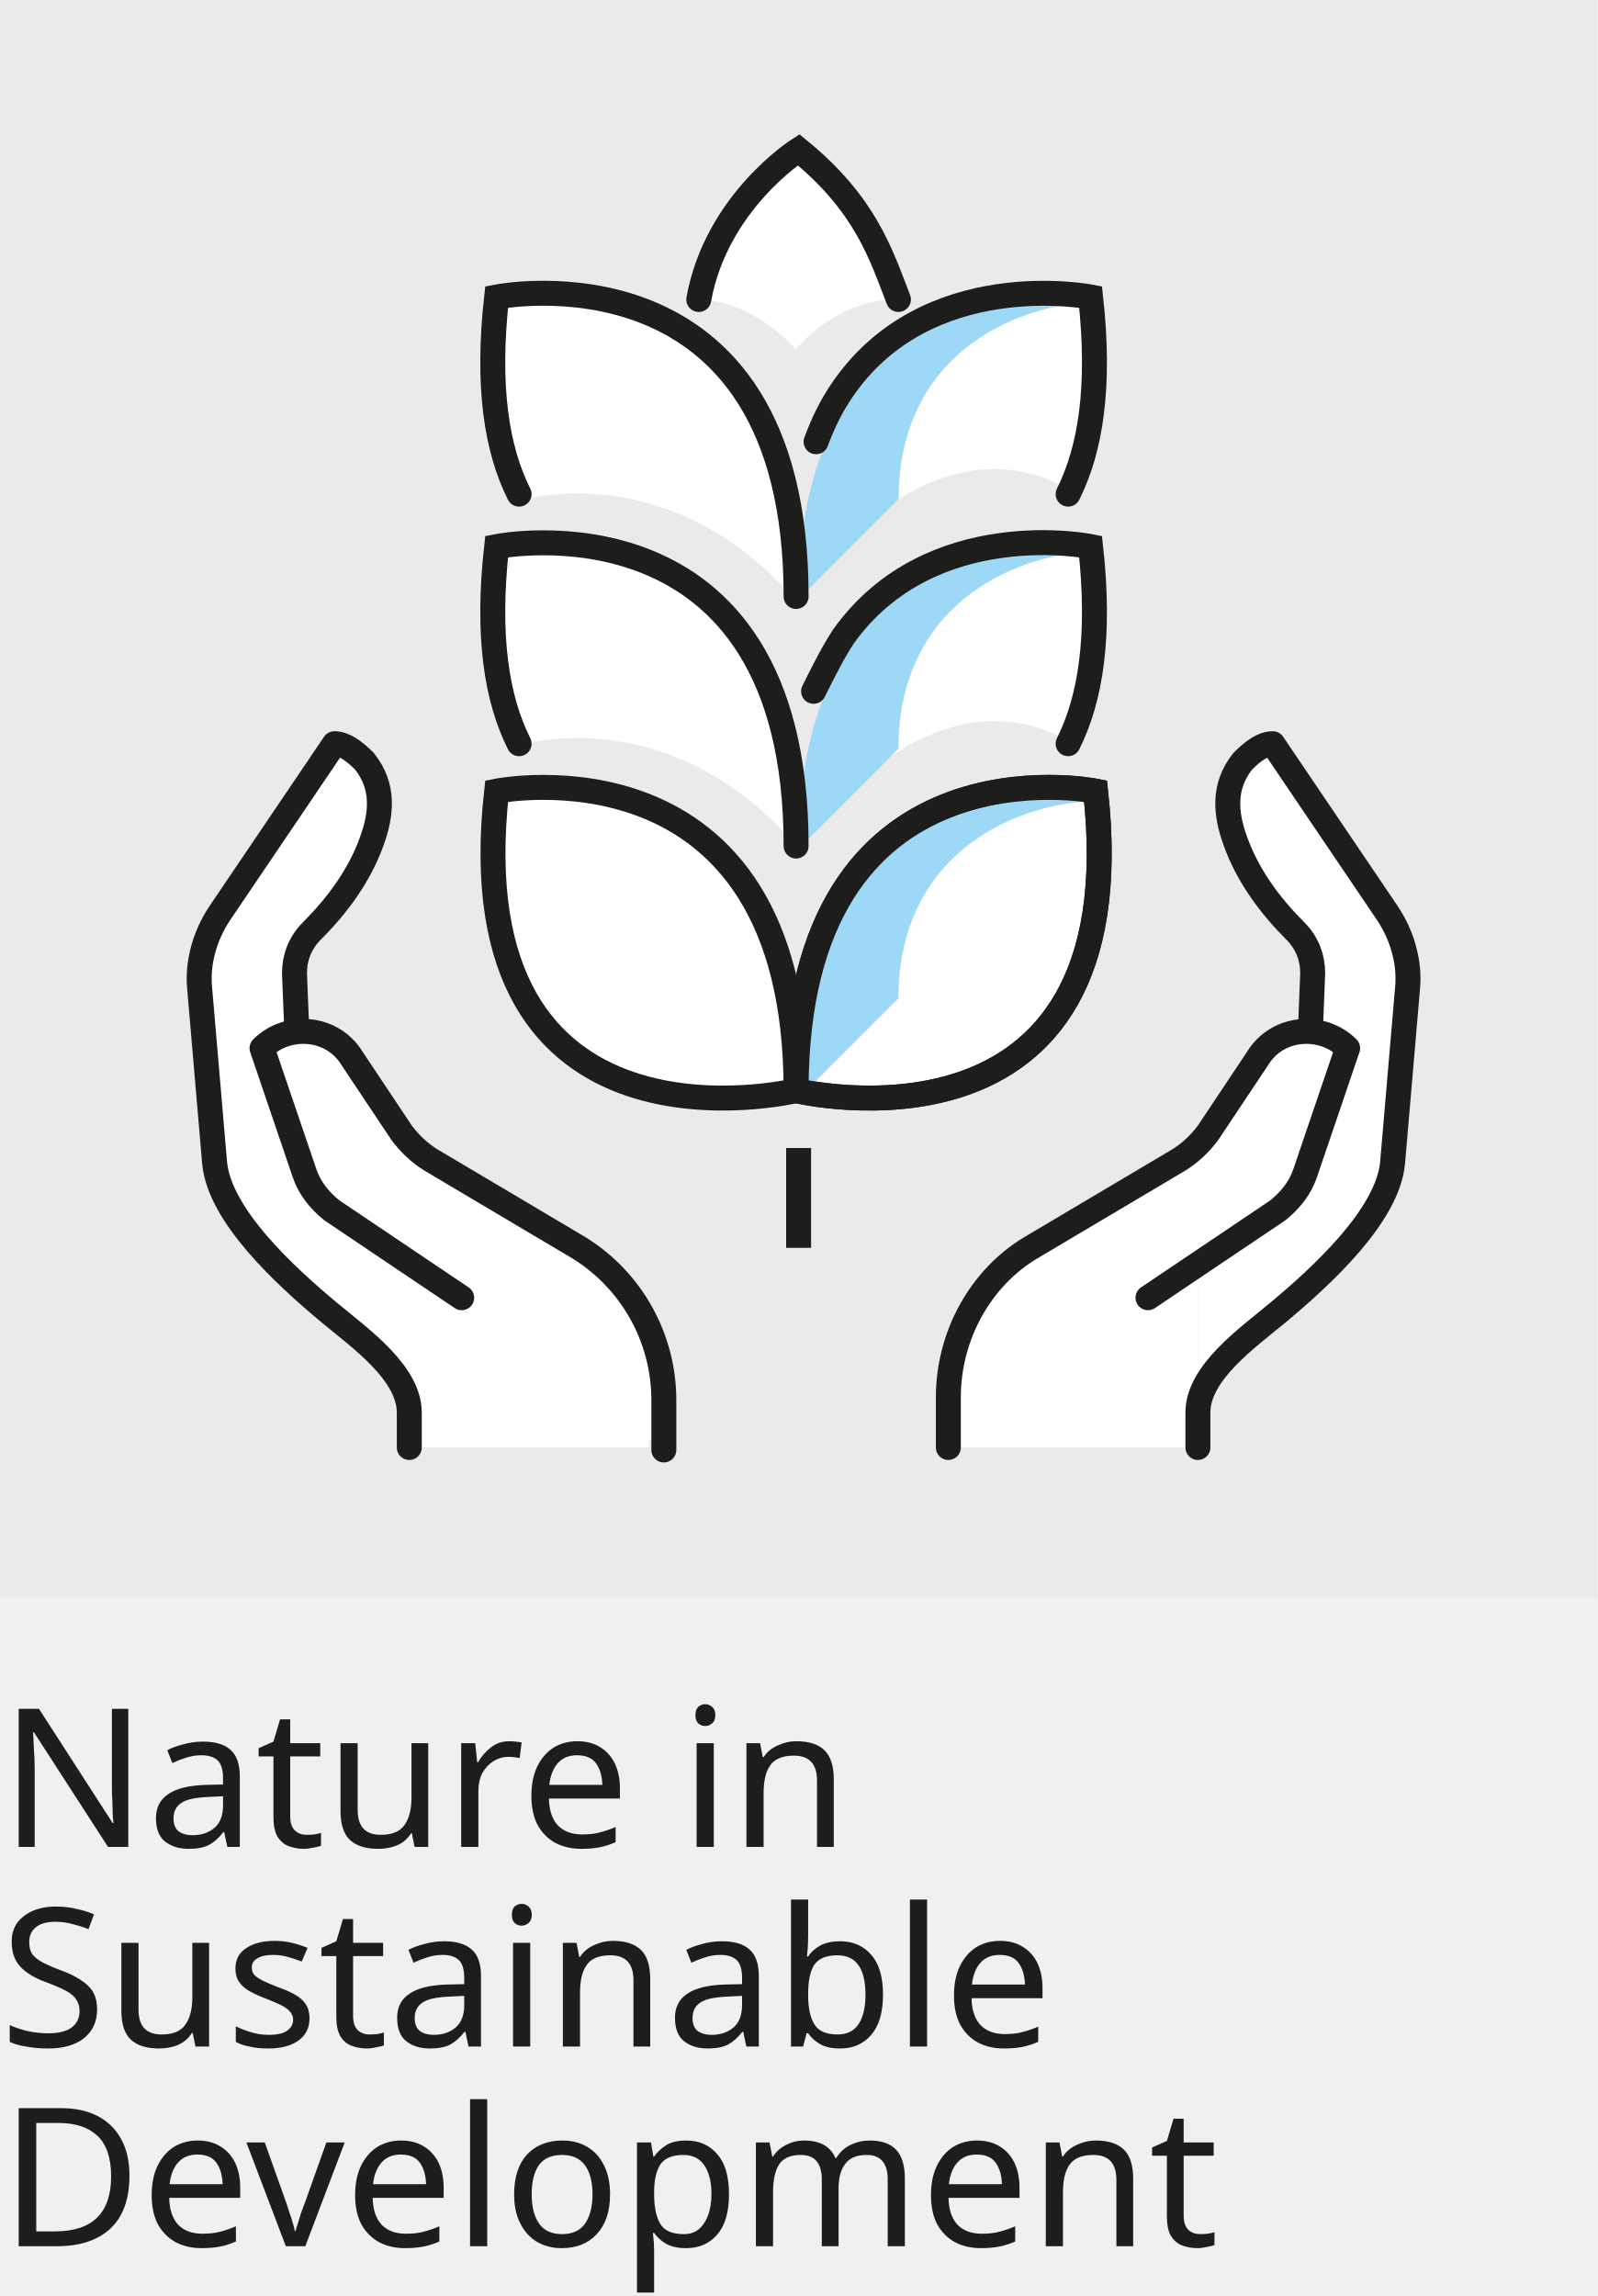
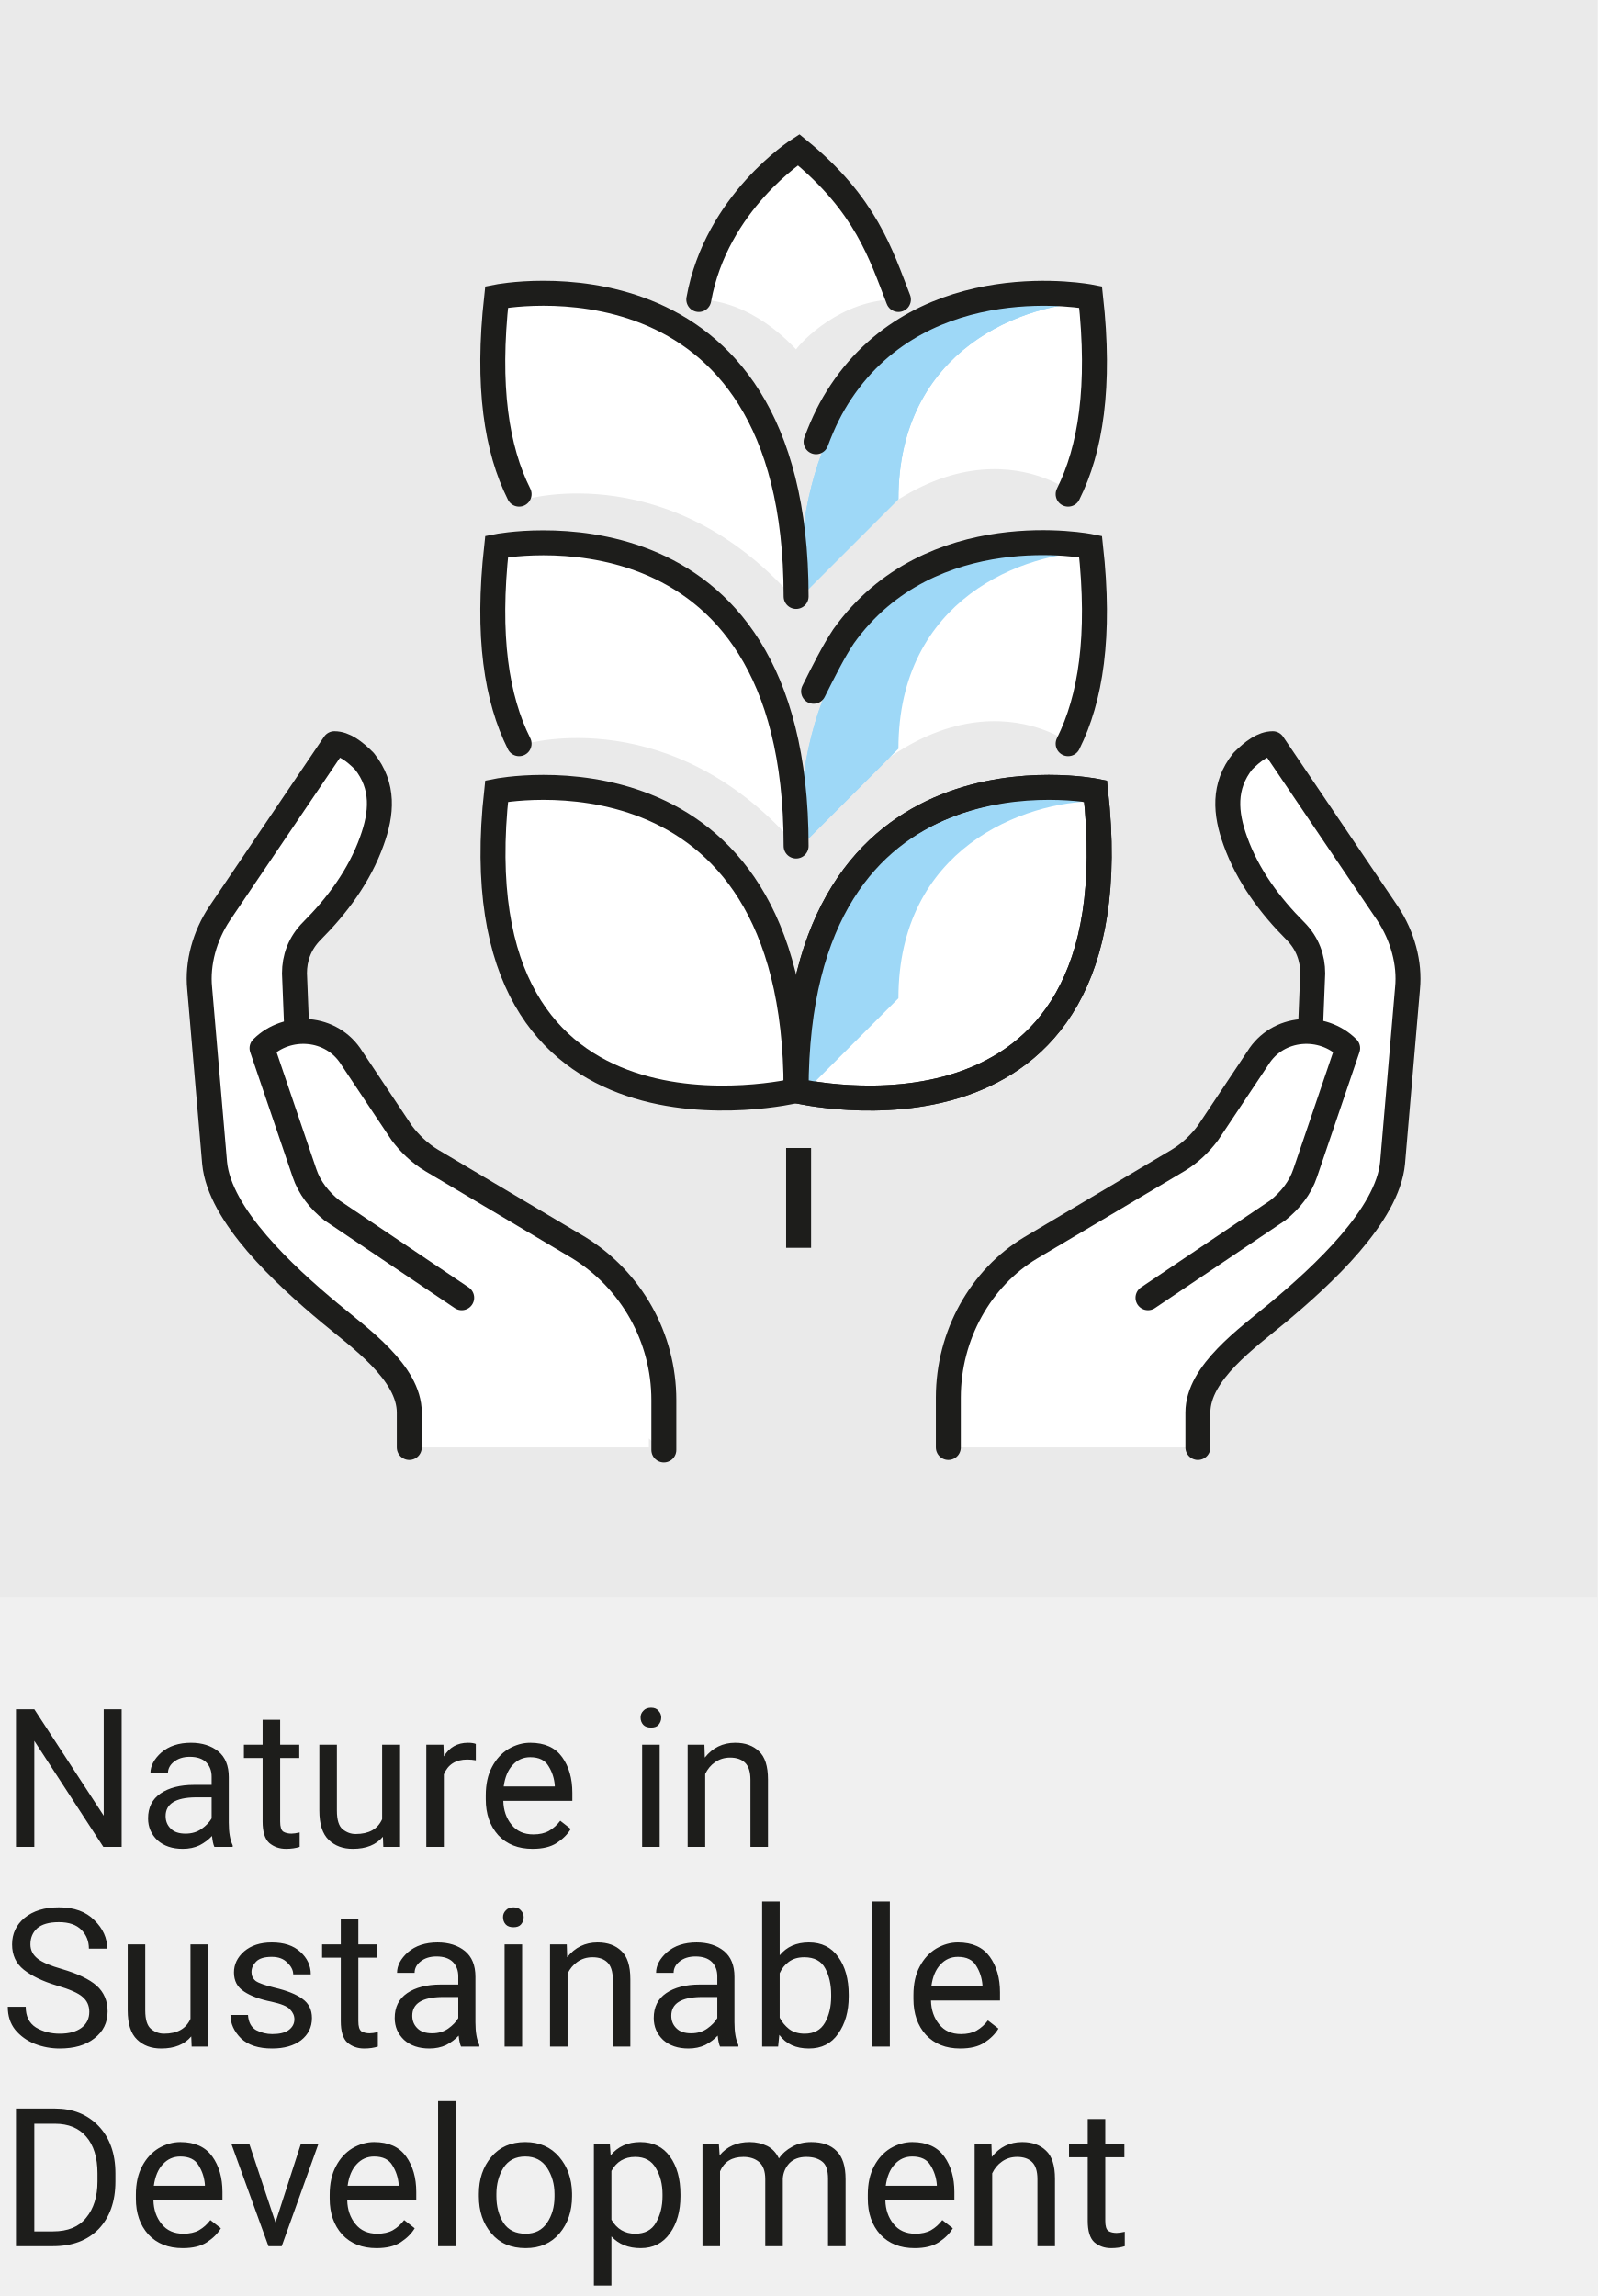
<svg xmlns="http://www.w3.org/2000/svg" version="1.1" id="Layer_1" x="0px" y="0px" viewBox="0 0 64 92" style="enable-background:new 0 0 64 92;" xml:space="preserve">
  <style type="text/css">
	.st0{fill:#EAEAEA;}
	.st1{fill:#FFFFFF;}
	.st2{fill:#1D1D1B;}
- 	.st3{font-family:'Roboto-Bold';}
+ 	.st3{font-family:'Roboto', sans-serif;}
	.st4{font-size:7.75px;}
	.st5{fill:#9ED8F7;}
	.st6{fill:#FFFFFF;stroke:#1D1D1B;stroke-miterlimit:10;}
	.st7{fill:#8BBBD5;}
	.st8{fill:#FFFFFF;stroke:#1D1D1B;stroke-linecap:round;stroke-linejoin:round;stroke-miterlimit:10;}
	.st9{fill:none;stroke:#1D1D1B;stroke-linecap:round;stroke-miterlimit:10;}
	.st10{fill:none;stroke:#1D1D1B;stroke-miterlimit:10;}
</style>
  <g>
    <rect y="0" class="st0" width="64" height="64" />
  </g>
  <path class="st1" d="M42.9,19.7c0.9-1.8,1.3-4.3,0.9-7.9c0,0-6.4-1.3-9.9,3.6c-0.4,0.6-2.4,9.2-1.9,8.5C38,15.9,42.9,19.7,42.9,19.7  z" />
  <text transform="matrix(1 0 0 1 -2.441406e-04 74.0044)" class="st2 st3 st4">Nature in  </text>
  <text transform="matrix(1 0 0 1 -2.441406e-04 82.0044)" class="st2 st3 st4">Sustainable </text>
  <text transform="matrix(1 0 0 1 -2.441406e-04 90.0044)" class="st2 st3 st4">Development</text>
  <path class="st5" d="M32,34l4-4c0-6,5-7.9,8-7.9C44,22.1,32,20,32,34z" />
  <path class="st5" d="M32,44l4-4c0-6,5-7.9,8-7.9C44,32.1,32,30,32,44z" />
  <path class="st5" d="M32,24l4-4c0-6,5-7.9,8-7.9C44,12.1,32,10,32,24z" />
  <path class="st1" d="M35.9,12c-2.2,0-3.8,1.7-4,2c-0.2-0.2-1.8-2-4-2c0-1.9,3.5-5.5,4-6C32.4,6.5,35.9,10.1,35.9,12z" />
  <path class="st1" d="M42.9,29.8c0.9-1.8,1.3-4.3,0.9-7.9c0,0-6.4-1.3-9.9,3.6c-0.4,0.6-2.4,9.2-1.9,8.5C38,26,42.9,29.8,42.9,29.8z" />
  <path class="st1" d="M21.1,20c-0.9-1.8-1.3-4.3-0.9-7.9c0,0,6.4-1.3,9.9,3.6c0.4,0.6,2.4,9.2,1.9,8.5C27,18.3,21.1,20,21.1,20z" />
  <path class="st1" d="M21.1,29.8c-0.9-1.8-1.3-4.3-0.9-7.9c0,0,6.4-1.3,9.9,3.6c0.4,0.6,2.4,9.2,1.9,8.5C27,28.1,21.1,29.8,21.1,29.8  z" />
  <path class="st6" d="M31.9,43.7c0,0,13.7,3.3,12-12C43.9,31.7,31.9,29.3,31.9,43.7z" />
  <path class="st1" d="M43.5,50H48v8H38v-2.5C38,52.5,40.5,50,43.5,50z" />
  <path class="st1" d="M20.5,50H16v8h10v-2.5C26,52.5,23.5,50,20.5,50z" />
  <path class="st7" d="M36.3,12c-0.7-1.8-1.3-3.8-4-6" />
  <g>
    <path class="st8" d="M48,48.3c2.5-1.4,4.2-3.9,4.5-6.8l0.1-2.5c0-0.6-0.2-1.2-0.7-1.7l0,0c-1-1-1.9-2.2-2.4-3.6   c-0.4-1.1-0.5-2.2,0.3-3.2c0.4-0.4,0.8-0.7,1.2-0.7l0,0l4.6,6.8c0.6,0.9,0.9,2,0.8,3l-0.6,7c-0.2,2.1-2.8,4.5-4.6,6   c-1.2,1-3.2,2.4-3.2,4V58" />
    <path class="st8" d="M46,52l5.2-3.5c0.5-0.4,0.9-0.9,1.1-1.5l1.7-5l0,0c-1-1-2.8-0.9-3.6,0.4l-2,3c-0.3,0.4-0.7,0.8-1.2,1.1   L41.3,50c-2,1.2-3.3,3.5-3.3,6l0,0v2" />
  </g>
  <g>
    <path class="st8" d="M16.4,48.3c-2.5-1.4-4.2-3.9-4.5-6.8L11.8,39c0-0.6,0.2-1.2,0.7-1.7l0,0c1-1,1.9-2.2,2.4-3.6   c0.4-1.1,0.5-2.2-0.3-3.2c-0.4-0.4-0.8-0.7-1.2-0.7l0,0l-4.6,6.8c-0.6,0.9-0.9,2-0.8,3l0.6,7c0.2,2.1,2.8,4.5,4.6,6   c1.2,1,3.2,2.4,3.2,4V58" />
    <path class="st8" d="M18.5,52l-5.2-3.5c-0.5-0.4-0.9-0.9-1.1-1.5l-1.7-5l0,0c1-1,2.8-0.9,3.6,0.4l2,3c0.3,0.4,0.7,0.8,1.2,1.1   l5.9,3.5c2.1,1.3,3.4,3.6,3.4,6.1l0,0v2" />
  </g>
  <path class="st6" d="M31.9,43.7c0,0-13.7,3.3-12-12C19.9,31.7,31.9,29.3,31.9,43.7z" />
  <path class="st9" d="M36,12c-0.7-1.8-1.3-3.8-4-6c0,0-3.3,2.1-4,6" />
  <path class="st10" d="M31.7,23.9" />
  <line class="st10" x1="32" y1="46" x2="32" y2="50" />
  <path class="st5" d="M32,34l4-4c0-6,5-7.9,8-7.9C44,22.1,32,20,32,34z" />
  <path class="st5" d="M32,44l4-4c0-6,5-7.9,8-7.9C44,32.1,32,30,32,44z" />
  <path class="st5" d="M32,24l4-4c0-6,5-7.9,8-7.9C44,12.1,32,10,32,24z" />
  <path class="st10" d="M31.9,43.7c0,0,13.7,3.3,12-12C43.9,31.7,31.9,29.3,31.9,43.7z" />
  <path class="st9" d="M42.8,29.8c0.9-1.8,1.3-4.3,0.9-7.9c0,0-6.4-1.3-9.9,3.6c-0.4,0.6-0.8,1.4-1.2,2.2" />
  <path class="st9" d="M42.8,19.8c0.9-1.8,1.3-4.3,0.9-7.9c0,0-6.6-1.3-10,3.8c-0.4,0.6-0.7,1.2-1,2" />
  <path class="st9" d="M20.8,19.8c-0.9-1.8-1.3-4.3-0.9-7.9c0,0,12-2.4,12,12" />
  <path class="st9" d="M20.8,29.8c-0.9-1.8-1.3-4.3-0.9-7.9c0,0,12-2.4,12,12" />
</svg>
